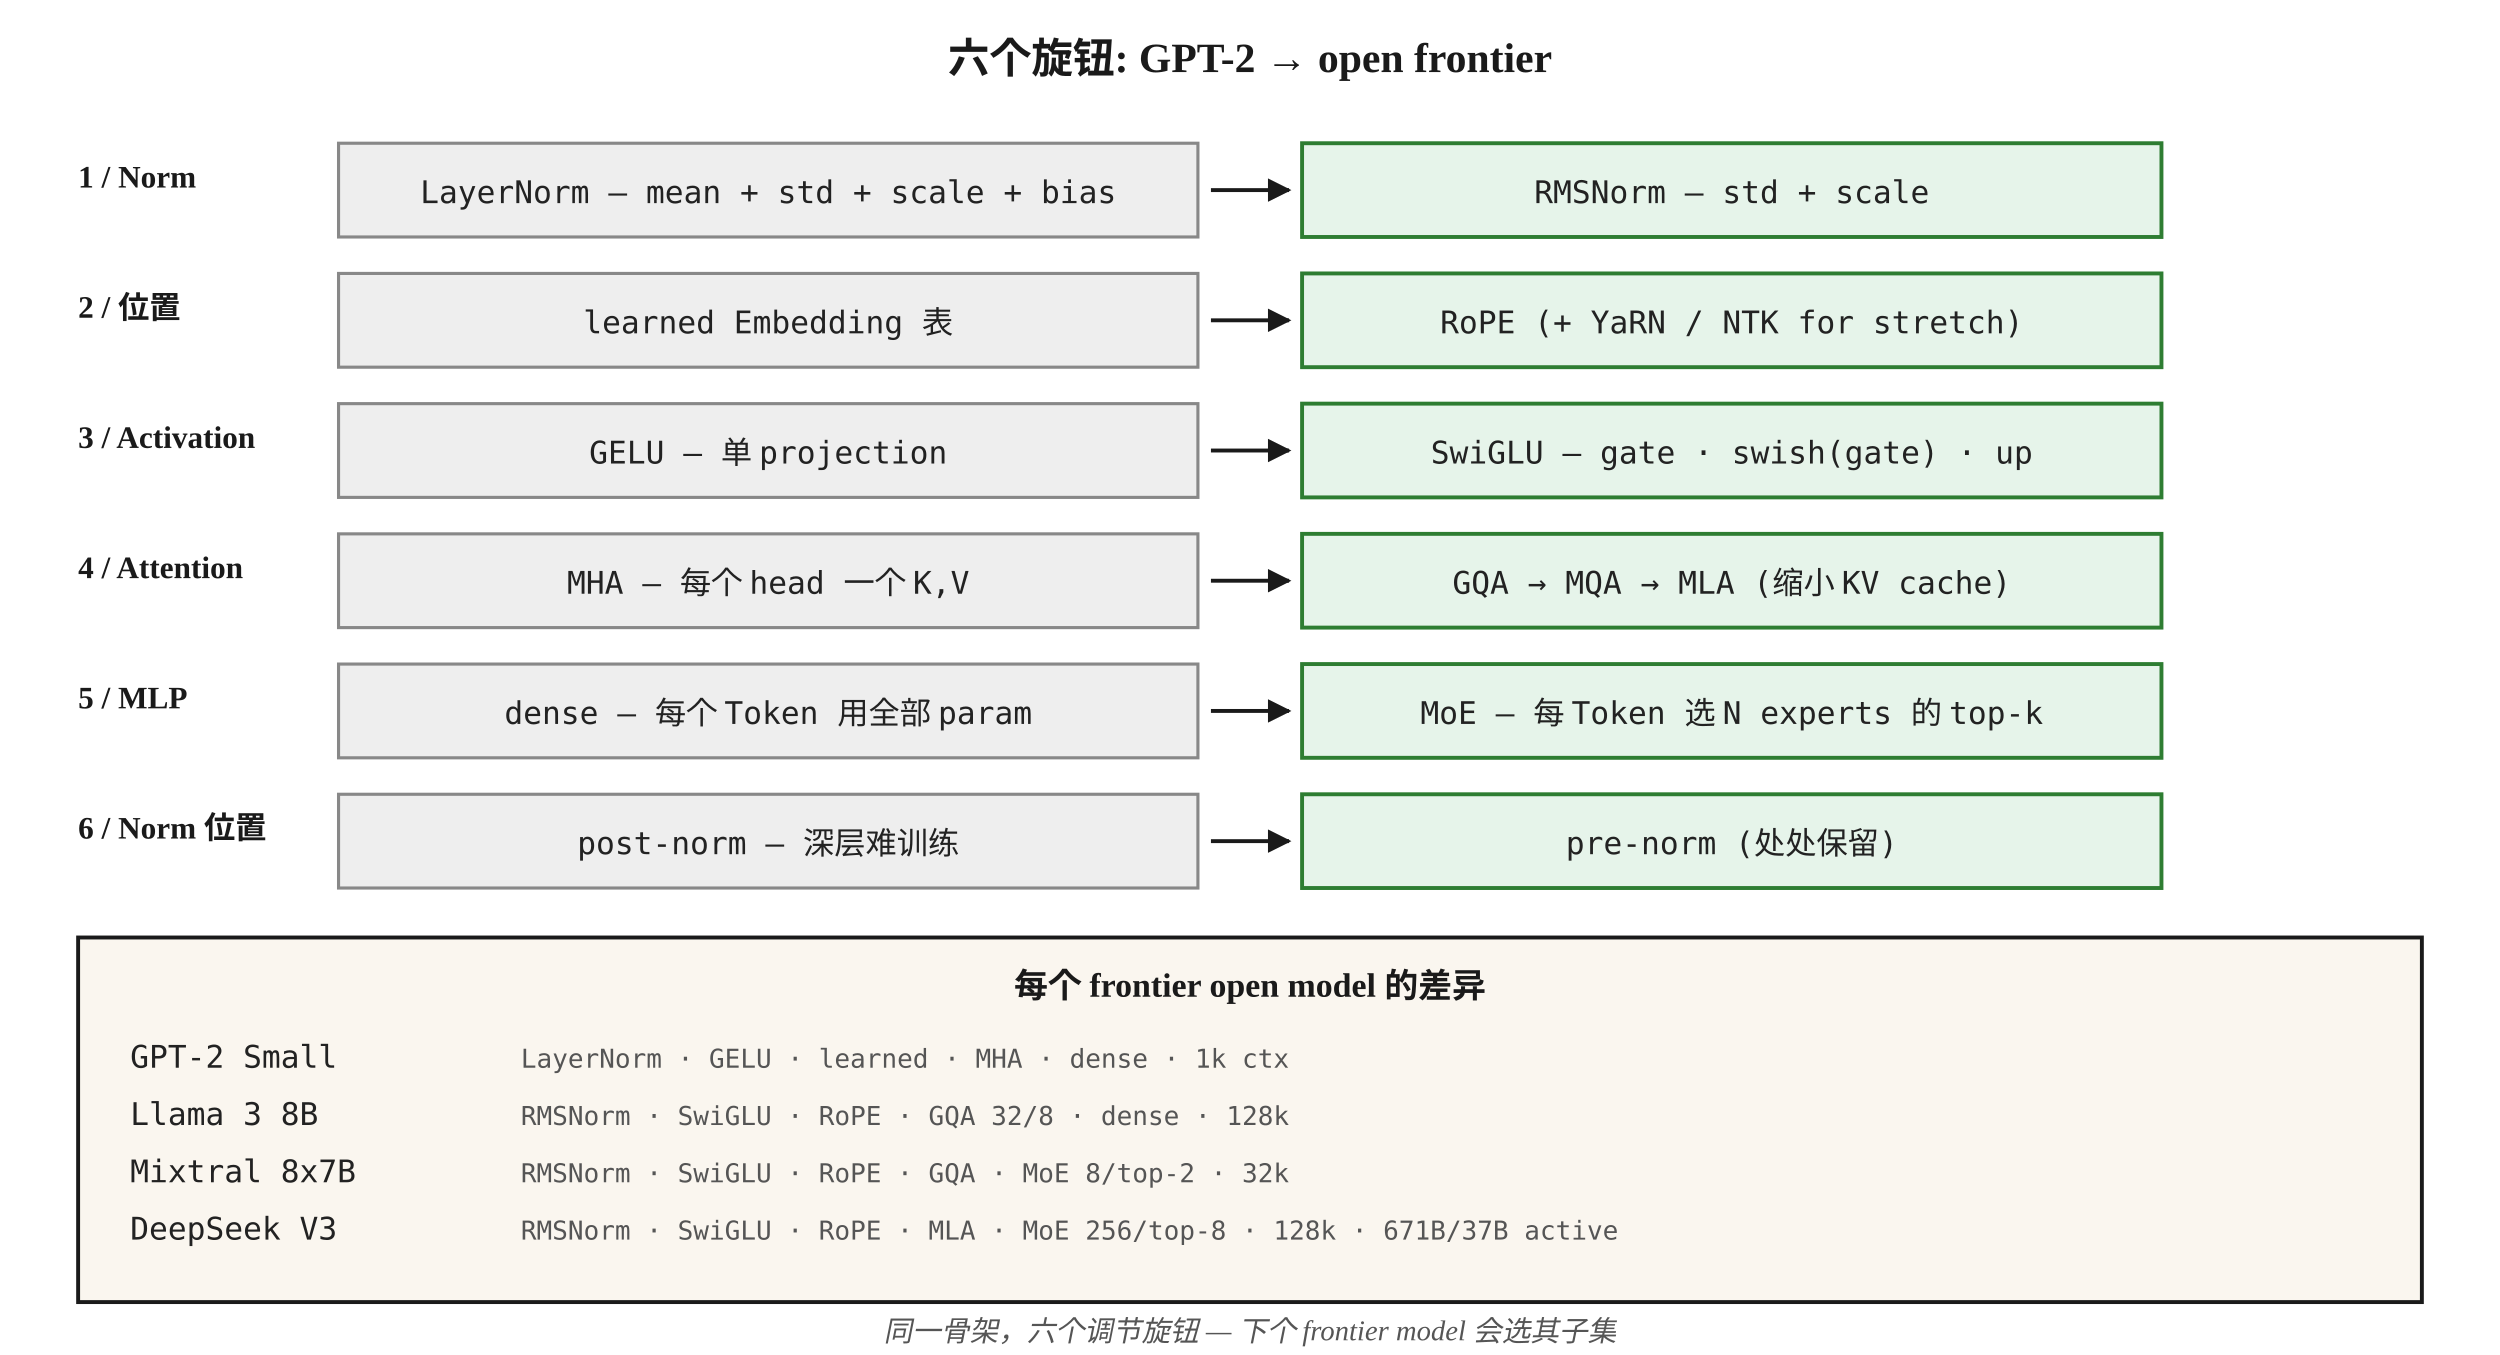
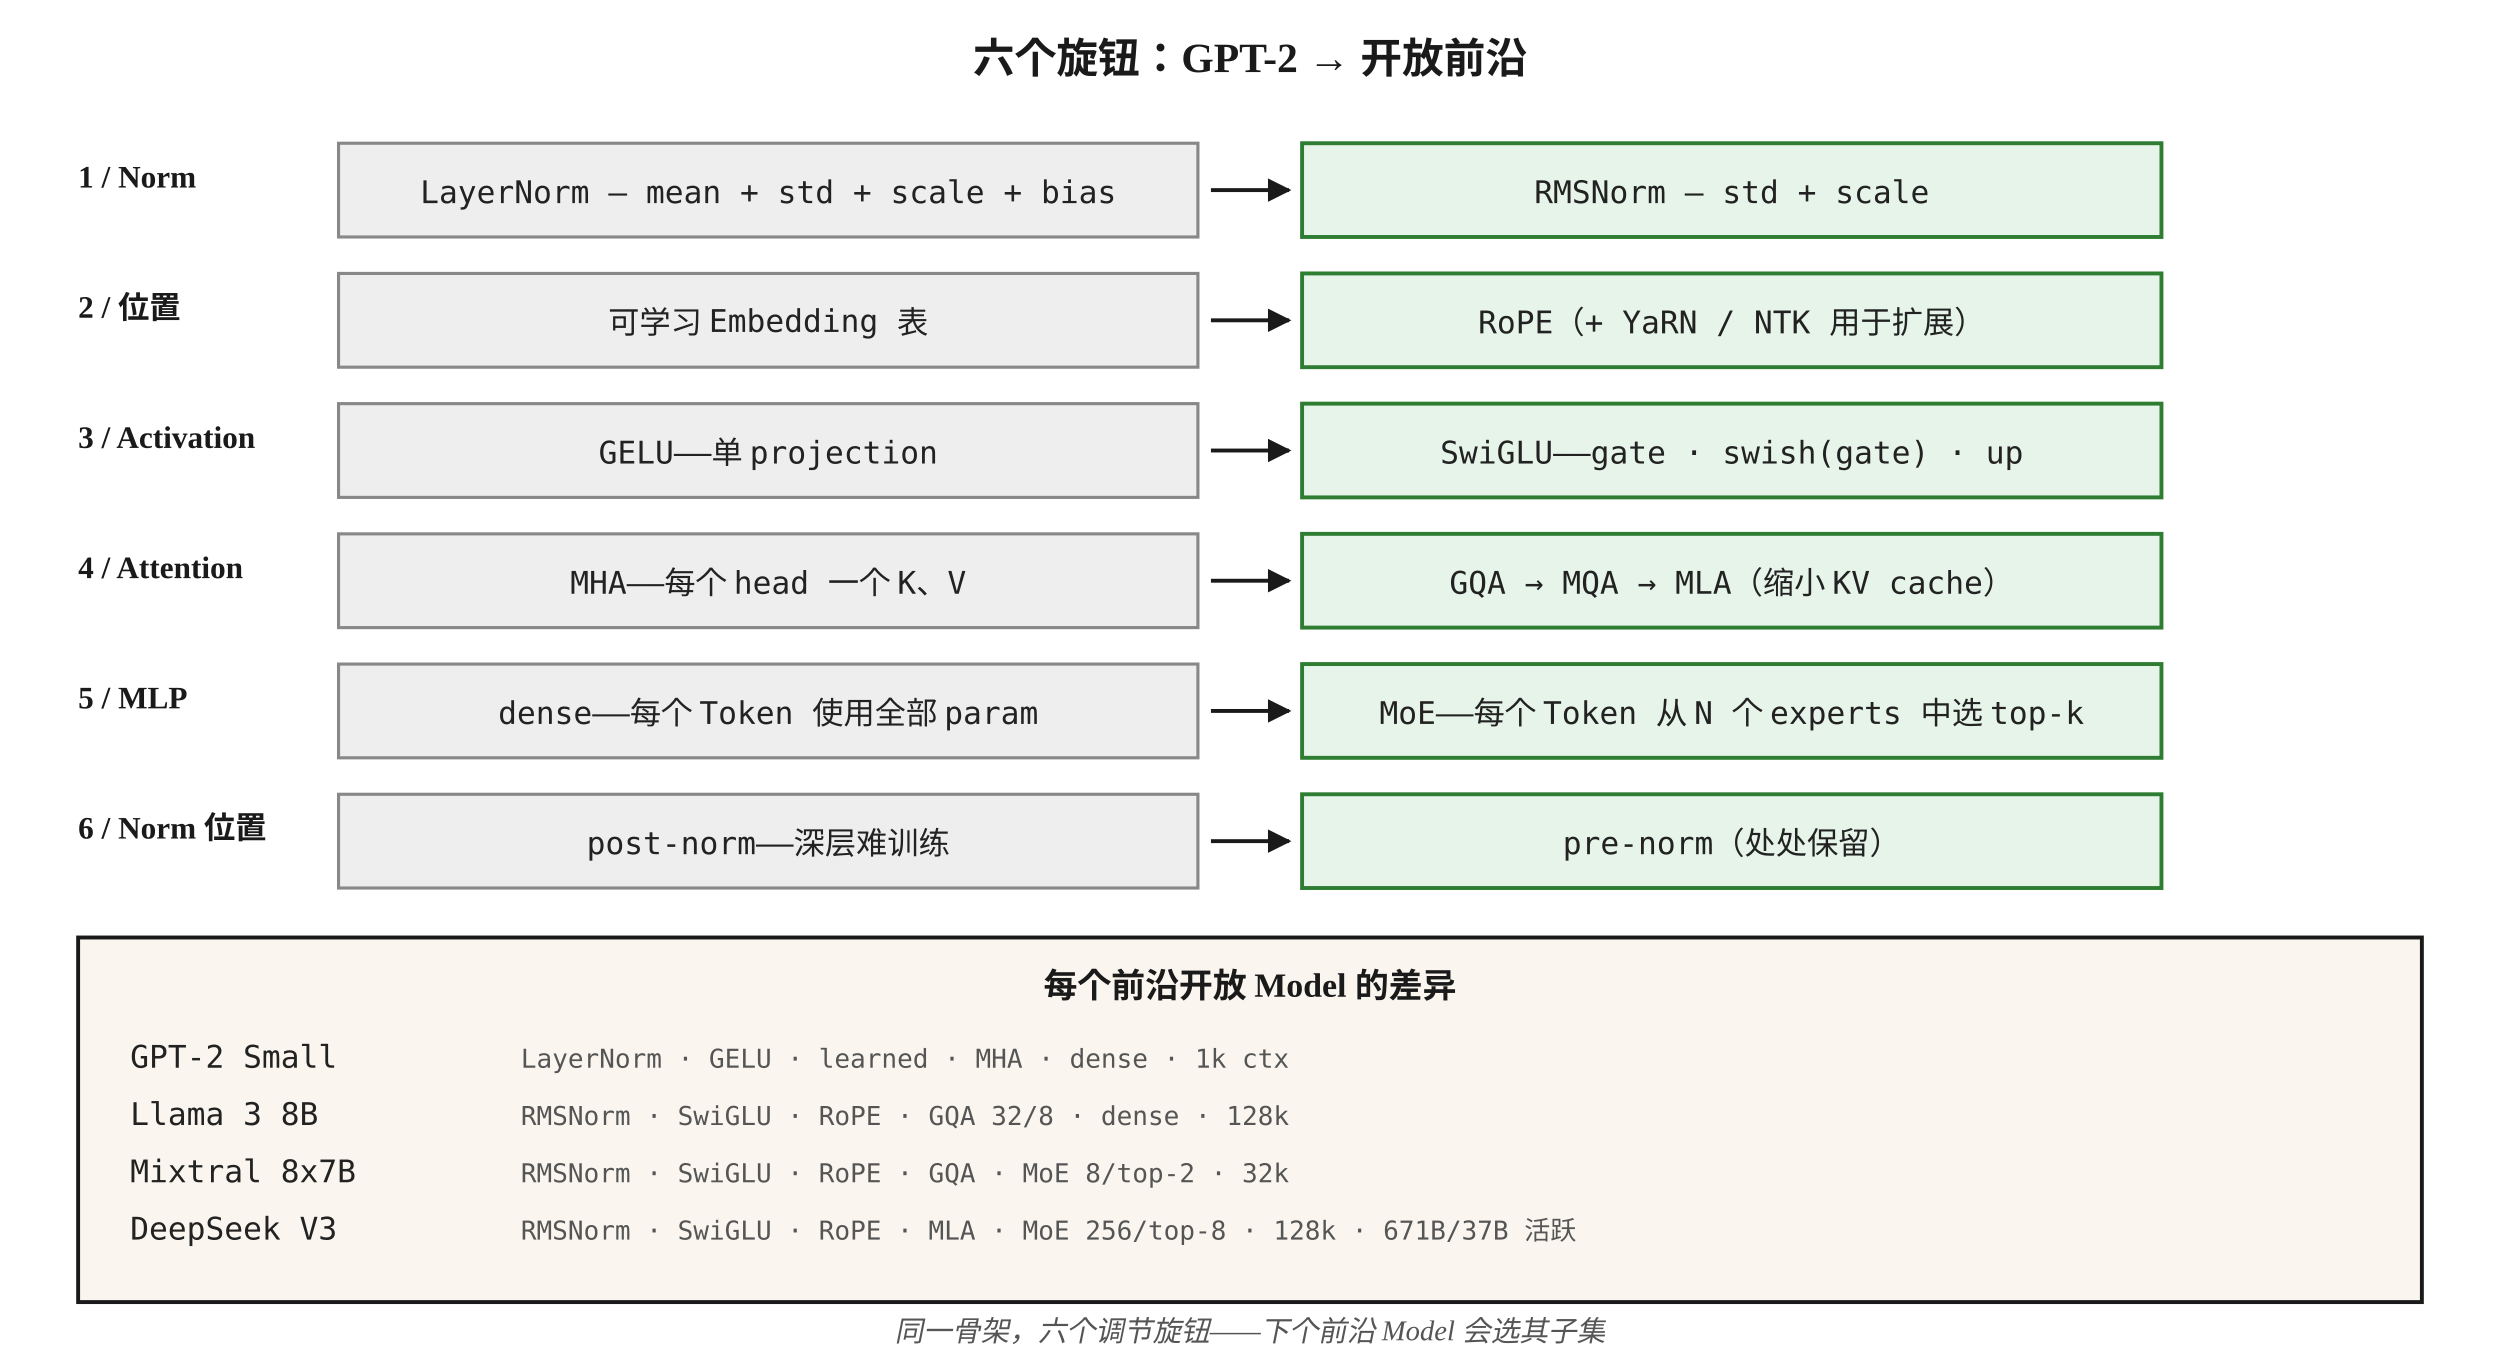
<svg xmlns="http://www.w3.org/2000/svg" viewBox="0 0 960 520" font-family="Georgia, 'Times New Roman', serif">
  <defs>
    <marker id="arrow" viewBox="0 0 10 10" refX="9" refY="5" markerWidth="6" markerHeight="6" orient="auto">
      <path d="M0,0 L10,5 L0,10 z" fill="#1a1a1a" />
    </marker>
    <style>
      .box { fill: #faf6ef; stroke: #1a1a1a; stroke-width: 1.5; }
      .hot { fill: #fff1d6; stroke: #c0392b; stroke-width: 1.5; }
      .cool { fill: #e6f4ea; stroke: #2e7d32; stroke-width: 1.5; }
      .old { fill: #eeeeee; stroke: #888; stroke-width: 1.2; }
      .label { font-size: 13px; font-weight: 600; fill: #1a1a1a; }
      .step { font-size: 12px; font-family: 'Menlo', monospace; fill: #222; }
      .small { font-size: 10px; font-family: 'Menlo', monospace; fill: #555; }
      .caption { font-size: 11px; fill: #555; font-style: italic; }
      .title { font-size: 16px; font-weight: 700; fill: #1a1a1a; }
      .head { font-size: 12px; font-weight: 700; fill: #1a1a1a; }
    </style>
  </defs>
-   <text x="480" y="28" text-anchor="middle" class="title">六个旋钮: GPT-2 → open frontier</text>
+   <text x="480" y="28" text-anchor="middle" class="title">六个旋钮：GPT-2 → 开放前沿</text>
  <text x="30" y="72" class="head">1 / Norm</text>
  <rect x="130" y="55" width="330" height="36" class="old" />
  <text x="295" y="78" text-anchor="middle" class="step">LayerNorm — mean + std + scale + bias</text>
  <line x1="465" y1="73" x2="495" y2="73" stroke="#1a1a1a" stroke-width="1.5" marker-end="url(#arrow)" />
  <rect x="500" y="55" width="330" height="36" class="cool" />
  <text x="665" y="78" text-anchor="middle" class="step">RMSNorm — std + scale</text>
  <text x="30" y="122" class="head">2 / 位置</text>
  <rect x="130" y="105" width="330" height="36" class="old" />
-   <text x="295" y="128" text-anchor="middle" class="step">learned Embedding 表</text>
+   <text x="295" y="128" text-anchor="middle" class="step">可学习 Embedding 表</text>
  <line x1="465" y1="123" x2="495" y2="123" stroke="#1a1a1a" stroke-width="1.5" marker-end="url(#arrow)" />
  <rect x="500" y="105" width="330" height="36" class="cool" />
-   <text x="665" y="128" text-anchor="middle" class="step">RoPE (+ YaRN / NTK for stretch)</text>
+   <text x="665" y="128" text-anchor="middle" class="step">RoPE（+ YaRN / NTK 用于扩展）</text>
  <text x="30" y="172" class="head">3 / Activation</text>
  <rect x="130" y="155" width="330" height="36" class="old" />
-   <text x="295" y="178" text-anchor="middle" class="step">GELU — 单 projection</text>
+   <text x="295" y="178" text-anchor="middle" class="step">GELU——单 projection</text>
  <line x1="465" y1="173" x2="495" y2="173" stroke="#1a1a1a" stroke-width="1.5" marker-end="url(#arrow)" />
  <rect x="500" y="155" width="330" height="36" class="cool" />
-   <text x="665" y="178" text-anchor="middle" class="step">SwiGLU — gate · swish(gate) · up</text>
+   <text x="665" y="178" text-anchor="middle" class="step">SwiGLU——gate · swish(gate) · up</text>
  <text x="30" y="222" class="head">4 / Attention</text>
  <rect x="130" y="205" width="330" height="36" class="old" />
-   <text x="295" y="228" text-anchor="middle" class="step">MHA — 每个 head 一个 K,V</text>
+   <text x="295" y="228" text-anchor="middle" class="step">MHA——每个 head 一个 K、V</text>
  <line x1="465" y1="223" x2="495" y2="223" stroke="#1a1a1a" stroke-width="1.5" marker-end="url(#arrow)" />
  <rect x="500" y="205" width="330" height="36" class="cool" />
-   <text x="665" y="228" text-anchor="middle" class="step">GQA → MQA → MLA (缩小 KV cache)</text>
+   <text x="665" y="228" text-anchor="middle" class="step">GQA → MQA → MLA（缩小 KV cache）</text>
  <text x="30" y="272" class="head">5 / MLP</text>
  <rect x="130" y="255" width="330" height="36" class="old" />
-   <text x="295" y="278" text-anchor="middle" class="step">dense — 每个 Token 用全部 param</text>
+   <text x="295" y="278" text-anchor="middle" class="step">dense——每个 Token 使用全部 param</text>
  <line x1="465" y1="273" x2="495" y2="273" stroke="#1a1a1a" stroke-width="1.5" marker-end="url(#arrow)" />
  <rect x="500" y="255" width="330" height="36" class="cool" />
-   <text x="665" y="278" text-anchor="middle" class="step">MoE — 每 Token 选 N experts 的 top-k</text>
+   <text x="665" y="278" text-anchor="middle" class="step">MoE——每个 Token 从 N 个 experts 中选 top-k</text>
  <text x="30" y="322" class="head">6 / Norm 位置</text>
  <rect x="130" y="305" width="330" height="36" class="old" />
-   <text x="295" y="328" text-anchor="middle" class="step">post-norm — 深层难训练</text>
+   <text x="295" y="328" text-anchor="middle" class="step">post-norm——深层难训练</text>
  <line x1="465" y1="323" x2="495" y2="323" stroke="#1a1a1a" stroke-width="1.5" marker-end="url(#arrow)" />
  <rect x="500" y="305" width="330" height="36" class="cool" />
-   <text x="665" y="328" text-anchor="middle" class="step">pre-norm (处处保留)</text>
+   <text x="665" y="328" text-anchor="middle" class="step">pre-norm（处处保留）</text>
  <rect x="30" y="360" width="900" height="140" class="box" />
-   <text x="480" y="383" text-anchor="middle" class="label">每个 frontier open model 的差异</text>
+   <text x="480" y="383" text-anchor="middle" class="label">每个前沿开放 Model 的差异</text>
  <text x="50" y="410" class="step">GPT-2 Small</text>
  <text x="200" y="410" class="small">LayerNorm · GELU · learned · MHA · dense · 1k ctx</text>
  <text x="50" y="432" class="step">Llama 3 8B</text>
  <text x="200" y="432" class="small">RMSNorm · SwiGLU · RoPE · GQA 32/8 · dense · 128k</text>
  <text x="50" y="454" class="step">Mixtral 8x7B</text>
  <text x="200" y="454" class="small">RMSNorm · SwiGLU · RoPE · GQA · MoE 8/top-2 · 32k</text>
  <text x="50" y="476" class="step">DeepSeek V3</text>
-   <text x="200" y="476" class="small">RMSNorm · SwiGLU · RoPE · MLA · MoE 256/top-8 · 128k · 671B/37B active</text>
-   <text x="480" y="515" text-anchor="middle" class="caption">同一骨架，六个调节旋钮 — 下个 frontier model 会选其子集</text>
+   <text x="200" y="476" class="small">RMSNorm · SwiGLU · RoPE · MLA · MoE 256/top-8 · 128k · 671B/37B 活跃</text>
+   <text x="480" y="515" text-anchor="middle" class="caption">同一骨架，六个调节旋钮——下个前沿 Model 会选其子集</text>
</svg>
